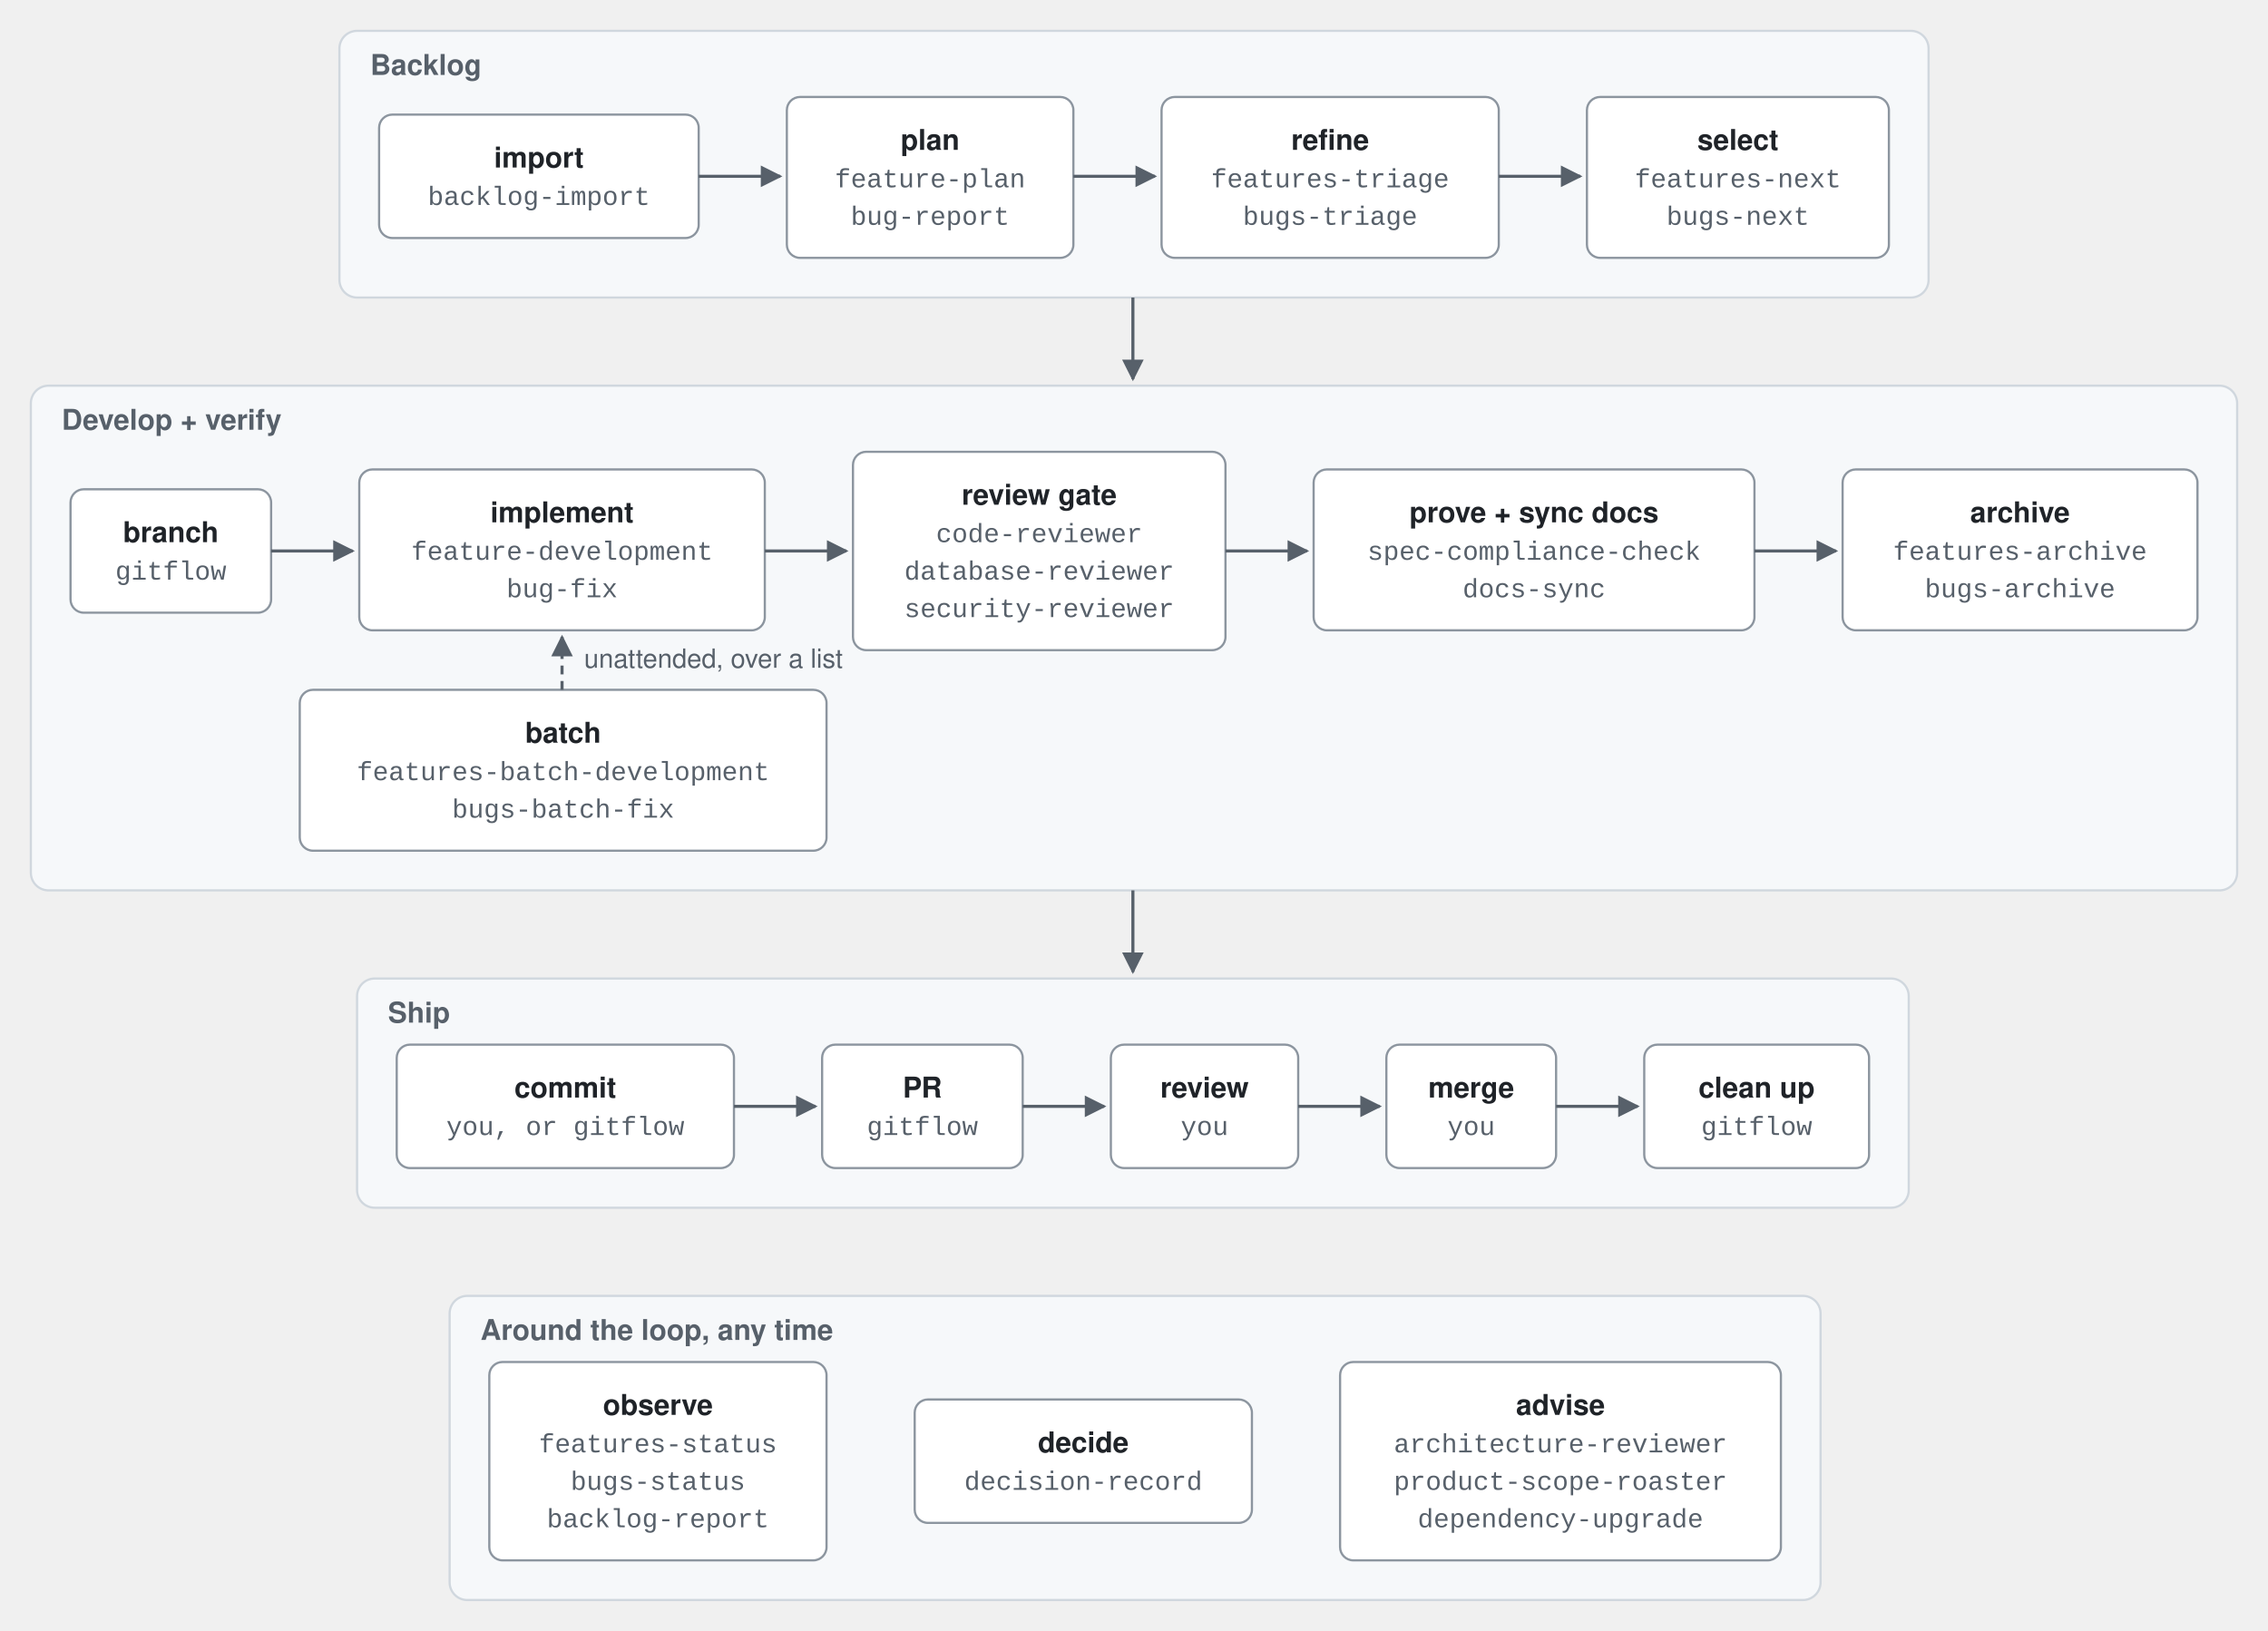
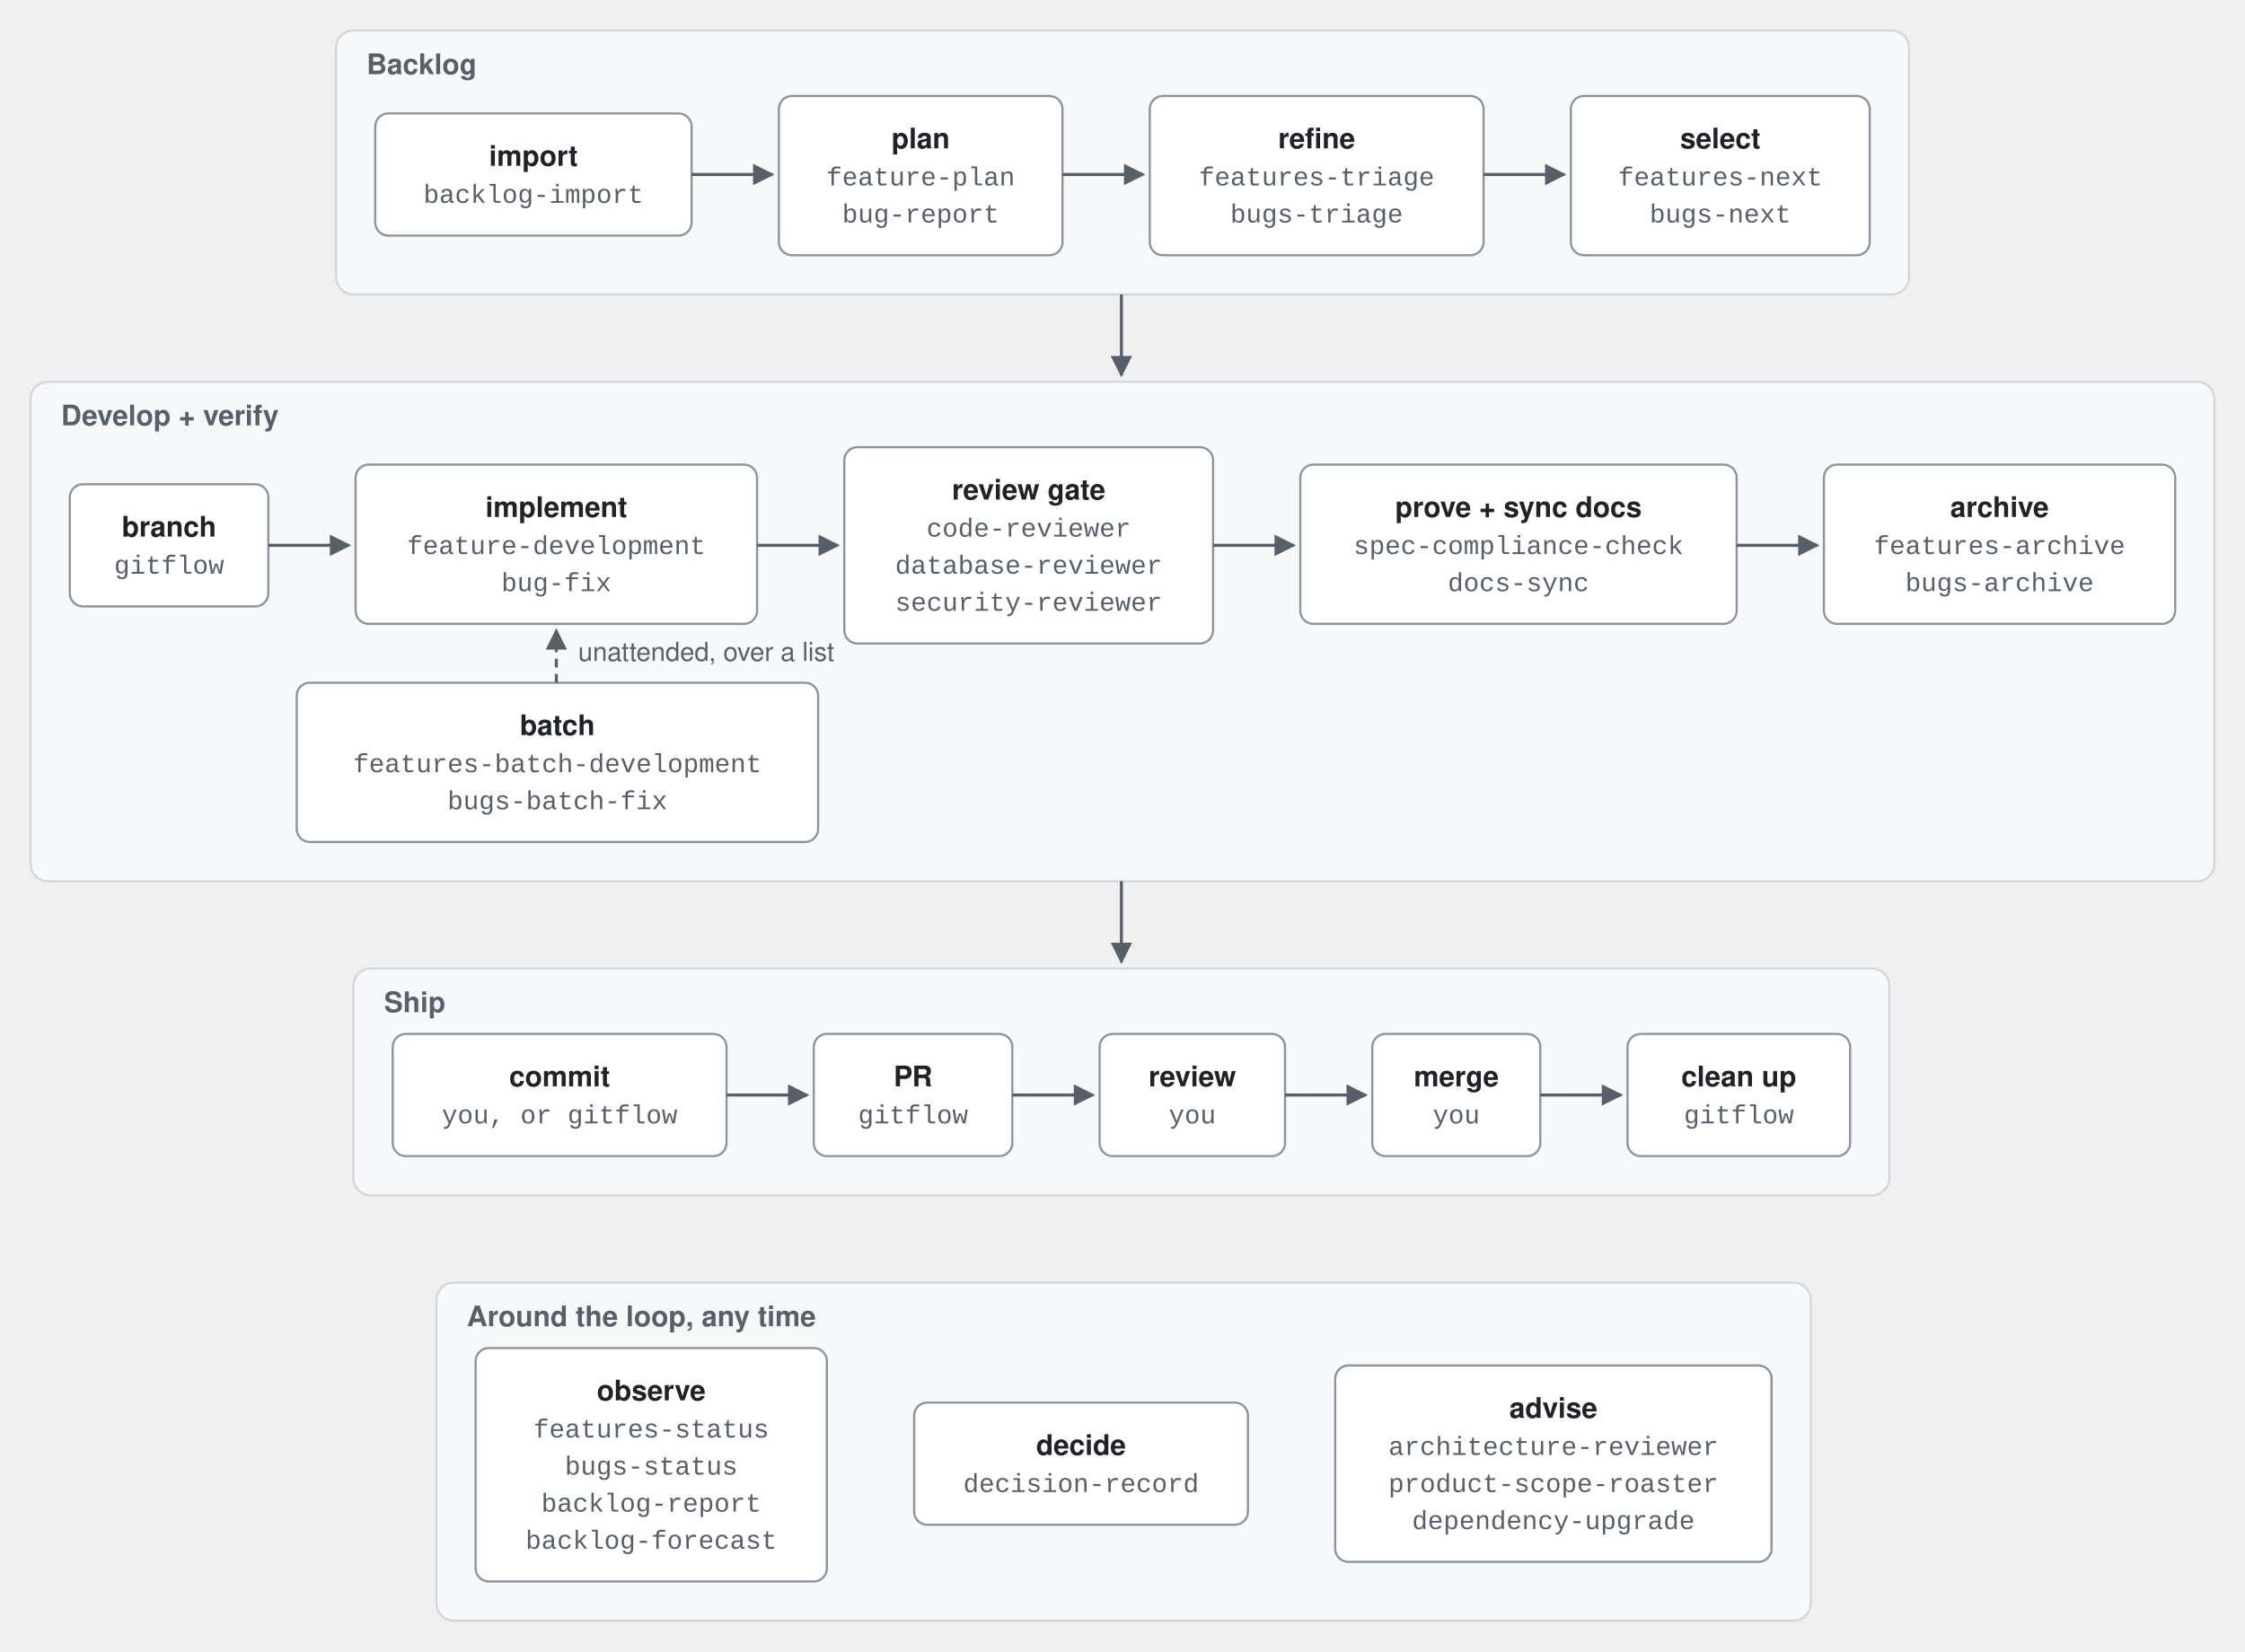
- <svg xmlns="http://www.w3.org/2000/svg" viewBox="0 0 1029 740" width="1029" height="740" role="img" aria-labelledby="t d">
+ <svg xmlns="http://www.w3.org/2000/svg" viewBox="0 0 1029 757" width="1029" height="757" role="img" aria-labelledby="t d">
  <defs>
    <marker id="a" viewBox="0 0 10 10" refX="9" refY="5" markerWidth="7" markerHeight="7" orient="auto-start-reverse">
      <path d="M0 0L10 5L0 10z" fill="#57606a" />
    </marker>
  </defs>
  <rect x="154" y="14" width="721" height="121" rx="8" fill="#f6f8fa" stroke="#d0d7de" />
  <text x="168" y="34" font-family="ui-sans-serif, system-ui, -apple-system, 'Segoe UI', Helvetica, Arial, sans-serif" font-size="13" font-weight="600" fill="#57606a">Backlog</text>
  <rect x="172" y="52" width="145" height="56" rx="6" fill="#ffffff" stroke="#8c959f" />
  <text x="244.5" y="76" text-anchor="middle" font-family="ui-sans-serif, system-ui, -apple-system, 'Segoe UI', Helvetica, Arial, sans-serif" font-size="13" font-weight="600" fill="#1f2328">import</text>
  <text x="244.5" y="93" text-anchor="middle" font-family="ui-monospace, SFMono-Regular, Menlo, Consolas, 'Liberation Mono', monospace" font-size="12" fill="#57606a">backlog-import</text>
  <rect x="357" y="44" width="130" height="73" rx="6" fill="#ffffff" stroke="#8c959f" />
  <text x="422" y="68" text-anchor="middle" font-family="ui-sans-serif, system-ui, -apple-system, 'Segoe UI', Helvetica, Arial, sans-serif" font-size="13" font-weight="600" fill="#1f2328">plan</text>
  <text x="422" y="85" text-anchor="middle" font-family="ui-monospace, SFMono-Regular, Menlo, Consolas, 'Liberation Mono', monospace" font-size="12" fill="#57606a">feature-plan</text>
  <text x="422" y="102" text-anchor="middle" font-family="ui-monospace, SFMono-Regular, Menlo, Consolas, 'Liberation Mono', monospace" font-size="12" fill="#57606a">bug-report</text>
  <rect x="527" y="44" width="153" height="73" rx="6" fill="#ffffff" stroke="#8c959f" />
  <text x="603.5" y="68" text-anchor="middle" font-family="ui-sans-serif, system-ui, -apple-system, 'Segoe UI', Helvetica, Arial, sans-serif" font-size="13" font-weight="600" fill="#1f2328">refine</text>
  <text x="603.5" y="85" text-anchor="middle" font-family="ui-monospace, SFMono-Regular, Menlo, Consolas, 'Liberation Mono', monospace" font-size="12" fill="#57606a">features-triage</text>
  <text x="603.5" y="102" text-anchor="middle" font-family="ui-monospace, SFMono-Regular, Menlo, Consolas, 'Liberation Mono', monospace" font-size="12" fill="#57606a">bugs-triage</text>
  <rect x="720" y="44" width="137" height="73" rx="6" fill="#ffffff" stroke="#8c959f" />
  <text x="788.5" y="68" text-anchor="middle" font-family="ui-sans-serif, system-ui, -apple-system, 'Segoe UI', Helvetica, Arial, sans-serif" font-size="13" font-weight="600" fill="#1f2328">select</text>
  <text x="788.5" y="85" text-anchor="middle" font-family="ui-monospace, SFMono-Regular, Menlo, Consolas, 'Liberation Mono', monospace" font-size="12" fill="#57606a">features-next</text>
  <text x="788.5" y="102" text-anchor="middle" font-family="ui-monospace, SFMono-Regular, Menlo, Consolas, 'Liberation Mono', monospace" font-size="12" fill="#57606a">bugs-next</text>
  <line x1="317" y1="80" x2="354" y2="80" stroke="#57606a" stroke-width="1.4" marker-end="url(#a)" />
  <line x1="487" y1="80" x2="524" y2="80" stroke="#57606a" stroke-width="1.4" marker-end="url(#a)" />
  <line x1="680" y1="80" x2="717" y2="80" stroke="#57606a" stroke-width="1.4" marker-end="url(#a)" />
  <line x1="514" y1="135" x2="514" y2="172" stroke="#57606a" stroke-width="1.4" marker-end="url(#a)" />
  <rect x="14" y="175" width="1001" height="229" rx="8" fill="#f6f8fa" stroke="#d0d7de" />
  <text x="28" y="195" font-family="ui-sans-serif, system-ui, -apple-system, 'Segoe UI', Helvetica, Arial, sans-serif" font-size="13" font-weight="600" fill="#57606a">Develop + verify</text>
  <rect x="32" y="222" width="91" height="56" rx="6" fill="#ffffff" stroke="#8c959f" />
  <text x="77.5" y="246" text-anchor="middle" font-family="ui-sans-serif, system-ui, -apple-system, 'Segoe UI', Helvetica, Arial, sans-serif" font-size="13" font-weight="600" fill="#1f2328">branch</text>
  <text x="77.5" y="263" text-anchor="middle" font-family="ui-monospace, SFMono-Regular, Menlo, Consolas, 'Liberation Mono', monospace" font-size="12" fill="#57606a">gitflow</text>
  <rect x="163" y="213" width="184" height="73" rx="6" fill="#ffffff" stroke="#8c959f" />
  <text x="255" y="237" text-anchor="middle" font-family="ui-sans-serif, system-ui, -apple-system, 'Segoe UI', Helvetica, Arial, sans-serif" font-size="13" font-weight="600" fill="#1f2328">implement</text>
  <text x="255" y="254" text-anchor="middle" font-family="ui-monospace, SFMono-Regular, Menlo, Consolas, 'Liberation Mono', monospace" font-size="12" fill="#57606a">feature-development</text>
  <text x="255" y="271" text-anchor="middle" font-family="ui-monospace, SFMono-Regular, Menlo, Consolas, 'Liberation Mono', monospace" font-size="12" fill="#57606a">bug-fix</text>
  <rect x="387" y="205" width="169" height="90" rx="6" fill="#ffffff" stroke="#8c959f" />
  <text x="471.5" y="229" text-anchor="middle" font-family="ui-sans-serif, system-ui, -apple-system, 'Segoe UI', Helvetica, Arial, sans-serif" font-size="13" font-weight="600" fill="#1f2328">review gate</text>
  <text x="471.5" y="246" text-anchor="middle" font-family="ui-monospace, SFMono-Regular, Menlo, Consolas, 'Liberation Mono', monospace" font-size="12" fill="#57606a">code-reviewer</text>
  <text x="471.5" y="263" text-anchor="middle" font-family="ui-monospace, SFMono-Regular, Menlo, Consolas, 'Liberation Mono', monospace" font-size="12" fill="#57606a">database-reviewer</text>
  <text x="471.5" y="280" text-anchor="middle" font-family="ui-monospace, SFMono-Regular, Menlo, Consolas, 'Liberation Mono', monospace" font-size="12" fill="#57606a">security-reviewer</text>
  <rect x="596" y="213" width="200" height="73" rx="6" fill="#ffffff" stroke="#8c959f" />
  <text x="696" y="237" text-anchor="middle" font-family="ui-sans-serif, system-ui, -apple-system, 'Segoe UI', Helvetica, Arial, sans-serif" font-size="13" font-weight="600" fill="#1f2328">prove + sync docs</text>
  <text x="696" y="254" text-anchor="middle" font-family="ui-monospace, SFMono-Regular, Menlo, Consolas, 'Liberation Mono', monospace" font-size="12" fill="#57606a">spec-compliance-check</text>
  <text x="696" y="271" text-anchor="middle" font-family="ui-monospace, SFMono-Regular, Menlo, Consolas, 'Liberation Mono', monospace" font-size="12" fill="#57606a">docs-sync</text>
  <rect x="836" y="213" width="161" height="73" rx="6" fill="#ffffff" stroke="#8c959f" />
  <text x="916.5" y="237" text-anchor="middle" font-family="ui-sans-serif, system-ui, -apple-system, 'Segoe UI', Helvetica, Arial, sans-serif" font-size="13" font-weight="600" fill="#1f2328">archive</text>
  <text x="916.5" y="254" text-anchor="middle" font-family="ui-monospace, SFMono-Regular, Menlo, Consolas, 'Liberation Mono', monospace" font-size="12" fill="#57606a">features-archive</text>
  <text x="916.5" y="271" text-anchor="middle" font-family="ui-monospace, SFMono-Regular, Menlo, Consolas, 'Liberation Mono', monospace" font-size="12" fill="#57606a">bugs-archive</text>
  <line x1="123" y1="250" x2="160" y2="250" stroke="#57606a" stroke-width="1.4" marker-end="url(#a)" />
  <line x1="347" y1="250" x2="384" y2="250" stroke="#57606a" stroke-width="1.4" marker-end="url(#a)" />
  <line x1="556" y1="250" x2="593" y2="250" stroke="#57606a" stroke-width="1.4" marker-end="url(#a)" />
  <line x1="796" y1="250" x2="833" y2="250" stroke="#57606a" stroke-width="1.4" marker-end="url(#a)" />
  <rect x="136" y="313" width="239" height="73" rx="6" fill="#ffffff" stroke="#8c959f" />
  <text x="255.5" y="337" text-anchor="middle" font-family="ui-sans-serif, system-ui, -apple-system, 'Segoe UI', Helvetica, Arial, sans-serif" font-size="13" font-weight="600" fill="#1f2328">batch</text>
  <text x="255.5" y="354" text-anchor="middle" font-family="ui-monospace, SFMono-Regular, Menlo, Consolas, 'Liberation Mono', monospace" font-size="12" fill="#57606a">features-batch-development</text>
  <text x="255.5" y="371" text-anchor="middle" font-family="ui-monospace, SFMono-Regular, Menlo, Consolas, 'Liberation Mono', monospace" font-size="12" fill="#57606a">bugs-batch-fix</text>
  <line x1="255" y1="313" x2="255" y2="289" stroke="#57606a" stroke-width="1.4" stroke-dasharray="4 3" marker-end="url(#a)" />
  <text x="265" y="303" font-family="ui-sans-serif, system-ui, -apple-system, 'Segoe UI', Helvetica, Arial, sans-serif" font-size="12" fill="#57606a">unattended, over a list</text>
  <line x1="514" y1="404" x2="514" y2="441" stroke="#57606a" stroke-width="1.4" marker-end="url(#a)" />
  <rect x="162" y="444" width="704" height="104" rx="8" fill="#f6f8fa" stroke="#d0d7de" />
  <text x="176" y="464" font-family="ui-sans-serif, system-ui, -apple-system, 'Segoe UI', Helvetica, Arial, sans-serif" font-size="13" font-weight="600" fill="#57606a">Ship</text>
  <rect x="180" y="474" width="153" height="56" rx="6" fill="#ffffff" stroke="#8c959f" />
  <text x="256.5" y="498" text-anchor="middle" font-family="ui-sans-serif, system-ui, -apple-system, 'Segoe UI', Helvetica, Arial, sans-serif" font-size="13" font-weight="600" fill="#1f2328">commit</text>
  <text x="256.5" y="515" text-anchor="middle" font-family="ui-monospace, SFMono-Regular, Menlo, Consolas, 'Liberation Mono', monospace" font-size="12" fill="#57606a">you, or gitflow</text>
  <rect x="373" y="474" width="91" height="56" rx="6" fill="#ffffff" stroke="#8c959f" />
  <text x="418.5" y="498" text-anchor="middle" font-family="ui-sans-serif, system-ui, -apple-system, 'Segoe UI', Helvetica, Arial, sans-serif" font-size="13" font-weight="600" fill="#1f2328">PR</text>
  <text x="418.5" y="515" text-anchor="middle" font-family="ui-monospace, SFMono-Regular, Menlo, Consolas, 'Liberation Mono', monospace" font-size="12" fill="#57606a">gitflow</text>
  <rect x="504" y="474" width="85" height="56" rx="6" fill="#ffffff" stroke="#8c959f" />
  <text x="546.5" y="498" text-anchor="middle" font-family="ui-sans-serif, system-ui, -apple-system, 'Segoe UI', Helvetica, Arial, sans-serif" font-size="13" font-weight="600" fill="#1f2328">review</text>
  <text x="546.5" y="515" text-anchor="middle" font-family="ui-monospace, SFMono-Regular, Menlo, Consolas, 'Liberation Mono', monospace" font-size="12" fill="#57606a">you</text>
  <rect x="629" y="474" width="77" height="56" rx="6" fill="#ffffff" stroke="#8c959f" />
  <text x="667.5" y="498" text-anchor="middle" font-family="ui-sans-serif, system-ui, -apple-system, 'Segoe UI', Helvetica, Arial, sans-serif" font-size="13" font-weight="600" fill="#1f2328">merge</text>
  <text x="667.5" y="515" text-anchor="middle" font-family="ui-monospace, SFMono-Regular, Menlo, Consolas, 'Liberation Mono', monospace" font-size="12" fill="#57606a">you</text>
  <rect x="746" y="474" width="102" height="56" rx="6" fill="#ffffff" stroke="#8c959f" />
  <text x="797" y="498" text-anchor="middle" font-family="ui-sans-serif, system-ui, -apple-system, 'Segoe UI', Helvetica, Arial, sans-serif" font-size="13" font-weight="600" fill="#1f2328">clean up</text>
  <text x="797" y="515" text-anchor="middle" font-family="ui-monospace, SFMono-Regular, Menlo, Consolas, 'Liberation Mono', monospace" font-size="12" fill="#57606a">gitflow</text>
  <line x1="333" y1="502" x2="370" y2="502" stroke="#57606a" stroke-width="1.4" marker-end="url(#a)" />
  <line x1="464" y1="502" x2="501" y2="502" stroke="#57606a" stroke-width="1.4" marker-end="url(#a)" />
  <line x1="589" y1="502" x2="626" y2="502" stroke="#57606a" stroke-width="1.4" marker-end="url(#a)" />
  <line x1="706" y1="502" x2="743" y2="502" stroke="#57606a" stroke-width="1.4" marker-end="url(#a)" />
-   <rect x="204" y="588" width="622" height="138" rx="8" fill="#f6f8fa" stroke="#d0d7de" />
-   <text x="218" y="608" font-family="ui-sans-serif, system-ui, -apple-system, 'Segoe UI', Helvetica, Arial, sans-serif" font-size="13" font-weight="600" fill="#57606a">Around the loop, any time</text>
-   <rect x="222" y="618" width="153" height="90" rx="6" fill="#ffffff" stroke="#8c959f" />
+   <rect x="200" y="588" width="630" height="155" rx="8" fill="#f6f8fa" stroke="#d0d7de" />
+   <text x="214" y="608" font-family="ui-sans-serif, system-ui, -apple-system, 'Segoe UI', Helvetica, Arial, sans-serif" font-size="13" font-weight="600" fill="#57606a">Around the loop, any time</text>
+   <rect x="218" y="618" width="161" height="107" rx="6" fill="#ffffff" stroke="#8c959f" />
  <text x="298.5" y="642" text-anchor="middle" font-family="ui-sans-serif, system-ui, -apple-system, 'Segoe UI', Helvetica, Arial, sans-serif" font-size="13" font-weight="600" fill="#1f2328">observe</text>
  <text x="298.5" y="659" text-anchor="middle" font-family="ui-monospace, SFMono-Regular, Menlo, Consolas, 'Liberation Mono', monospace" font-size="12" fill="#57606a">features-status</text>
  <text x="298.5" y="676" text-anchor="middle" font-family="ui-monospace, SFMono-Regular, Menlo, Consolas, 'Liberation Mono', monospace" font-size="12" fill="#57606a">bugs-status</text>
  <text x="298.5" y="693" text-anchor="middle" font-family="ui-monospace, SFMono-Regular, Menlo, Consolas, 'Liberation Mono', monospace" font-size="12" fill="#57606a">backlog-report</text>
-   <rect x="415" y="635" width="153" height="56" rx="6" fill="#ffffff" stroke="#8c959f" />
-   <text x="491.5" y="659" text-anchor="middle" font-family="ui-sans-serif, system-ui, -apple-system, 'Segoe UI', Helvetica, Arial, sans-serif" font-size="13" font-weight="600" fill="#1f2328">decide</text>
-   <text x="491.5" y="676" text-anchor="middle" font-family="ui-monospace, SFMono-Regular, Menlo, Consolas, 'Liberation Mono', monospace" font-size="12" fill="#57606a">decision-record</text>
-   <rect x="608" y="618" width="200" height="90" rx="6" fill="#ffffff" stroke="#8c959f" />
-   <text x="708" y="642" text-anchor="middle" font-family="ui-sans-serif, system-ui, -apple-system, 'Segoe UI', Helvetica, Arial, sans-serif" font-size="13" font-weight="600" fill="#1f2328">advise</text>
-   <text x="708" y="659" text-anchor="middle" font-family="ui-monospace, SFMono-Regular, Menlo, Consolas, 'Liberation Mono', monospace" font-size="12" fill="#57606a">architecture-reviewer</text>
-   <text x="708" y="676" text-anchor="middle" font-family="ui-monospace, SFMono-Regular, Menlo, Consolas, 'Liberation Mono', monospace" font-size="12" fill="#57606a">product-scope-roaster</text>
-   <text x="708" y="693" text-anchor="middle" font-family="ui-monospace, SFMono-Regular, Menlo, Consolas, 'Liberation Mono', monospace" font-size="12" fill="#57606a">dependency-upgrade</text>
+   <text x="298.5" y="710" text-anchor="middle" font-family="ui-monospace, SFMono-Regular, Menlo, Consolas, 'Liberation Mono', monospace" font-size="12" fill="#57606a">backlog-forecast</text>
+   <rect x="419" y="643" width="153" height="56" rx="6" fill="#ffffff" stroke="#8c959f" />
+   <text x="495.5" y="667" text-anchor="middle" font-family="ui-sans-serif, system-ui, -apple-system, 'Segoe UI', Helvetica, Arial, sans-serif" font-size="13" font-weight="600" fill="#1f2328">decide</text>
+   <text x="495.5" y="684" text-anchor="middle" font-family="ui-monospace, SFMono-Regular, Menlo, Consolas, 'Liberation Mono', monospace" font-size="12" fill="#57606a">decision-record</text>
+   <rect x="612" y="626" width="200" height="90" rx="6" fill="#ffffff" stroke="#8c959f" />
+   <text x="712" y="650" text-anchor="middle" font-family="ui-sans-serif, system-ui, -apple-system, 'Segoe UI', Helvetica, Arial, sans-serif" font-size="13" font-weight="600" fill="#1f2328">advise</text>
+   <text x="712" y="667" text-anchor="middle" font-family="ui-monospace, SFMono-Regular, Menlo, Consolas, 'Liberation Mono', monospace" font-size="12" fill="#57606a">architecture-reviewer</text>
+   <text x="712" y="684" text-anchor="middle" font-family="ui-monospace, SFMono-Regular, Menlo, Consolas, 'Liberation Mono', monospace" font-size="12" fill="#57606a">product-scope-roaster</text>
+   <text x="712" y="701" text-anchor="middle" font-family="ui-monospace, SFMono-Regular, Menlo, Consolas, 'Liberation Mono', monospace" font-size="12" fill="#57606a">dependency-upgrade</text>
</svg>
